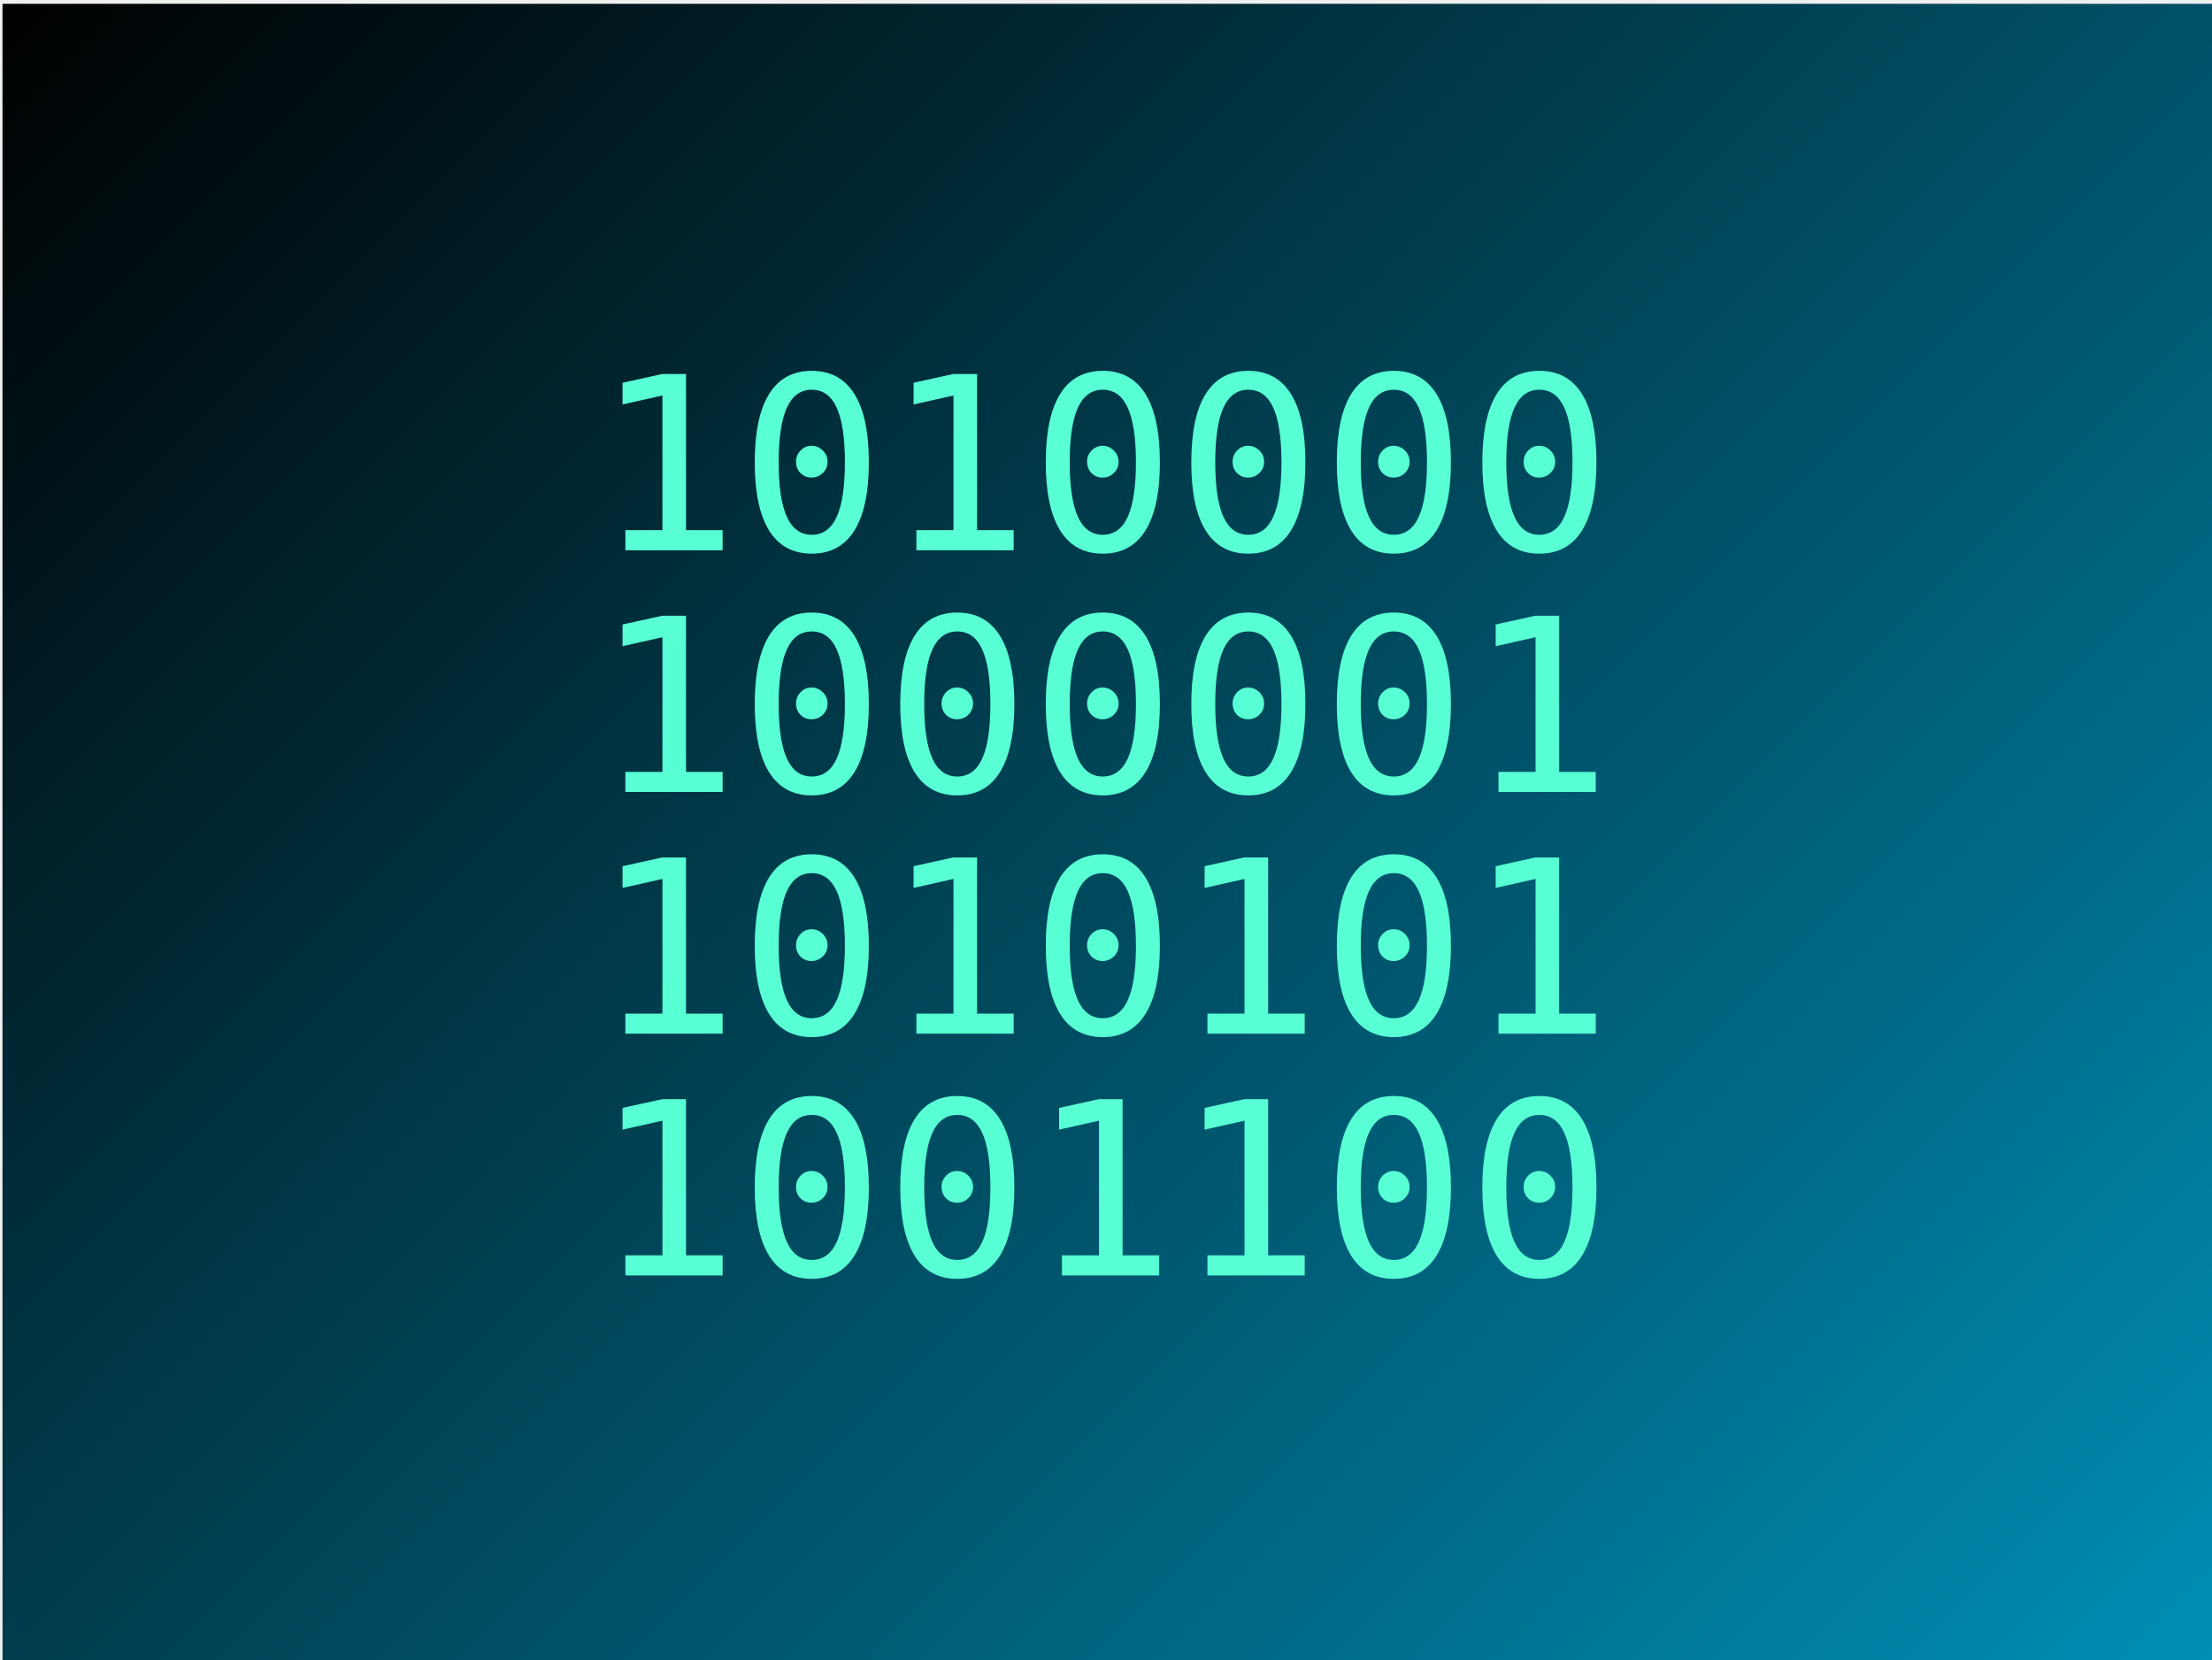
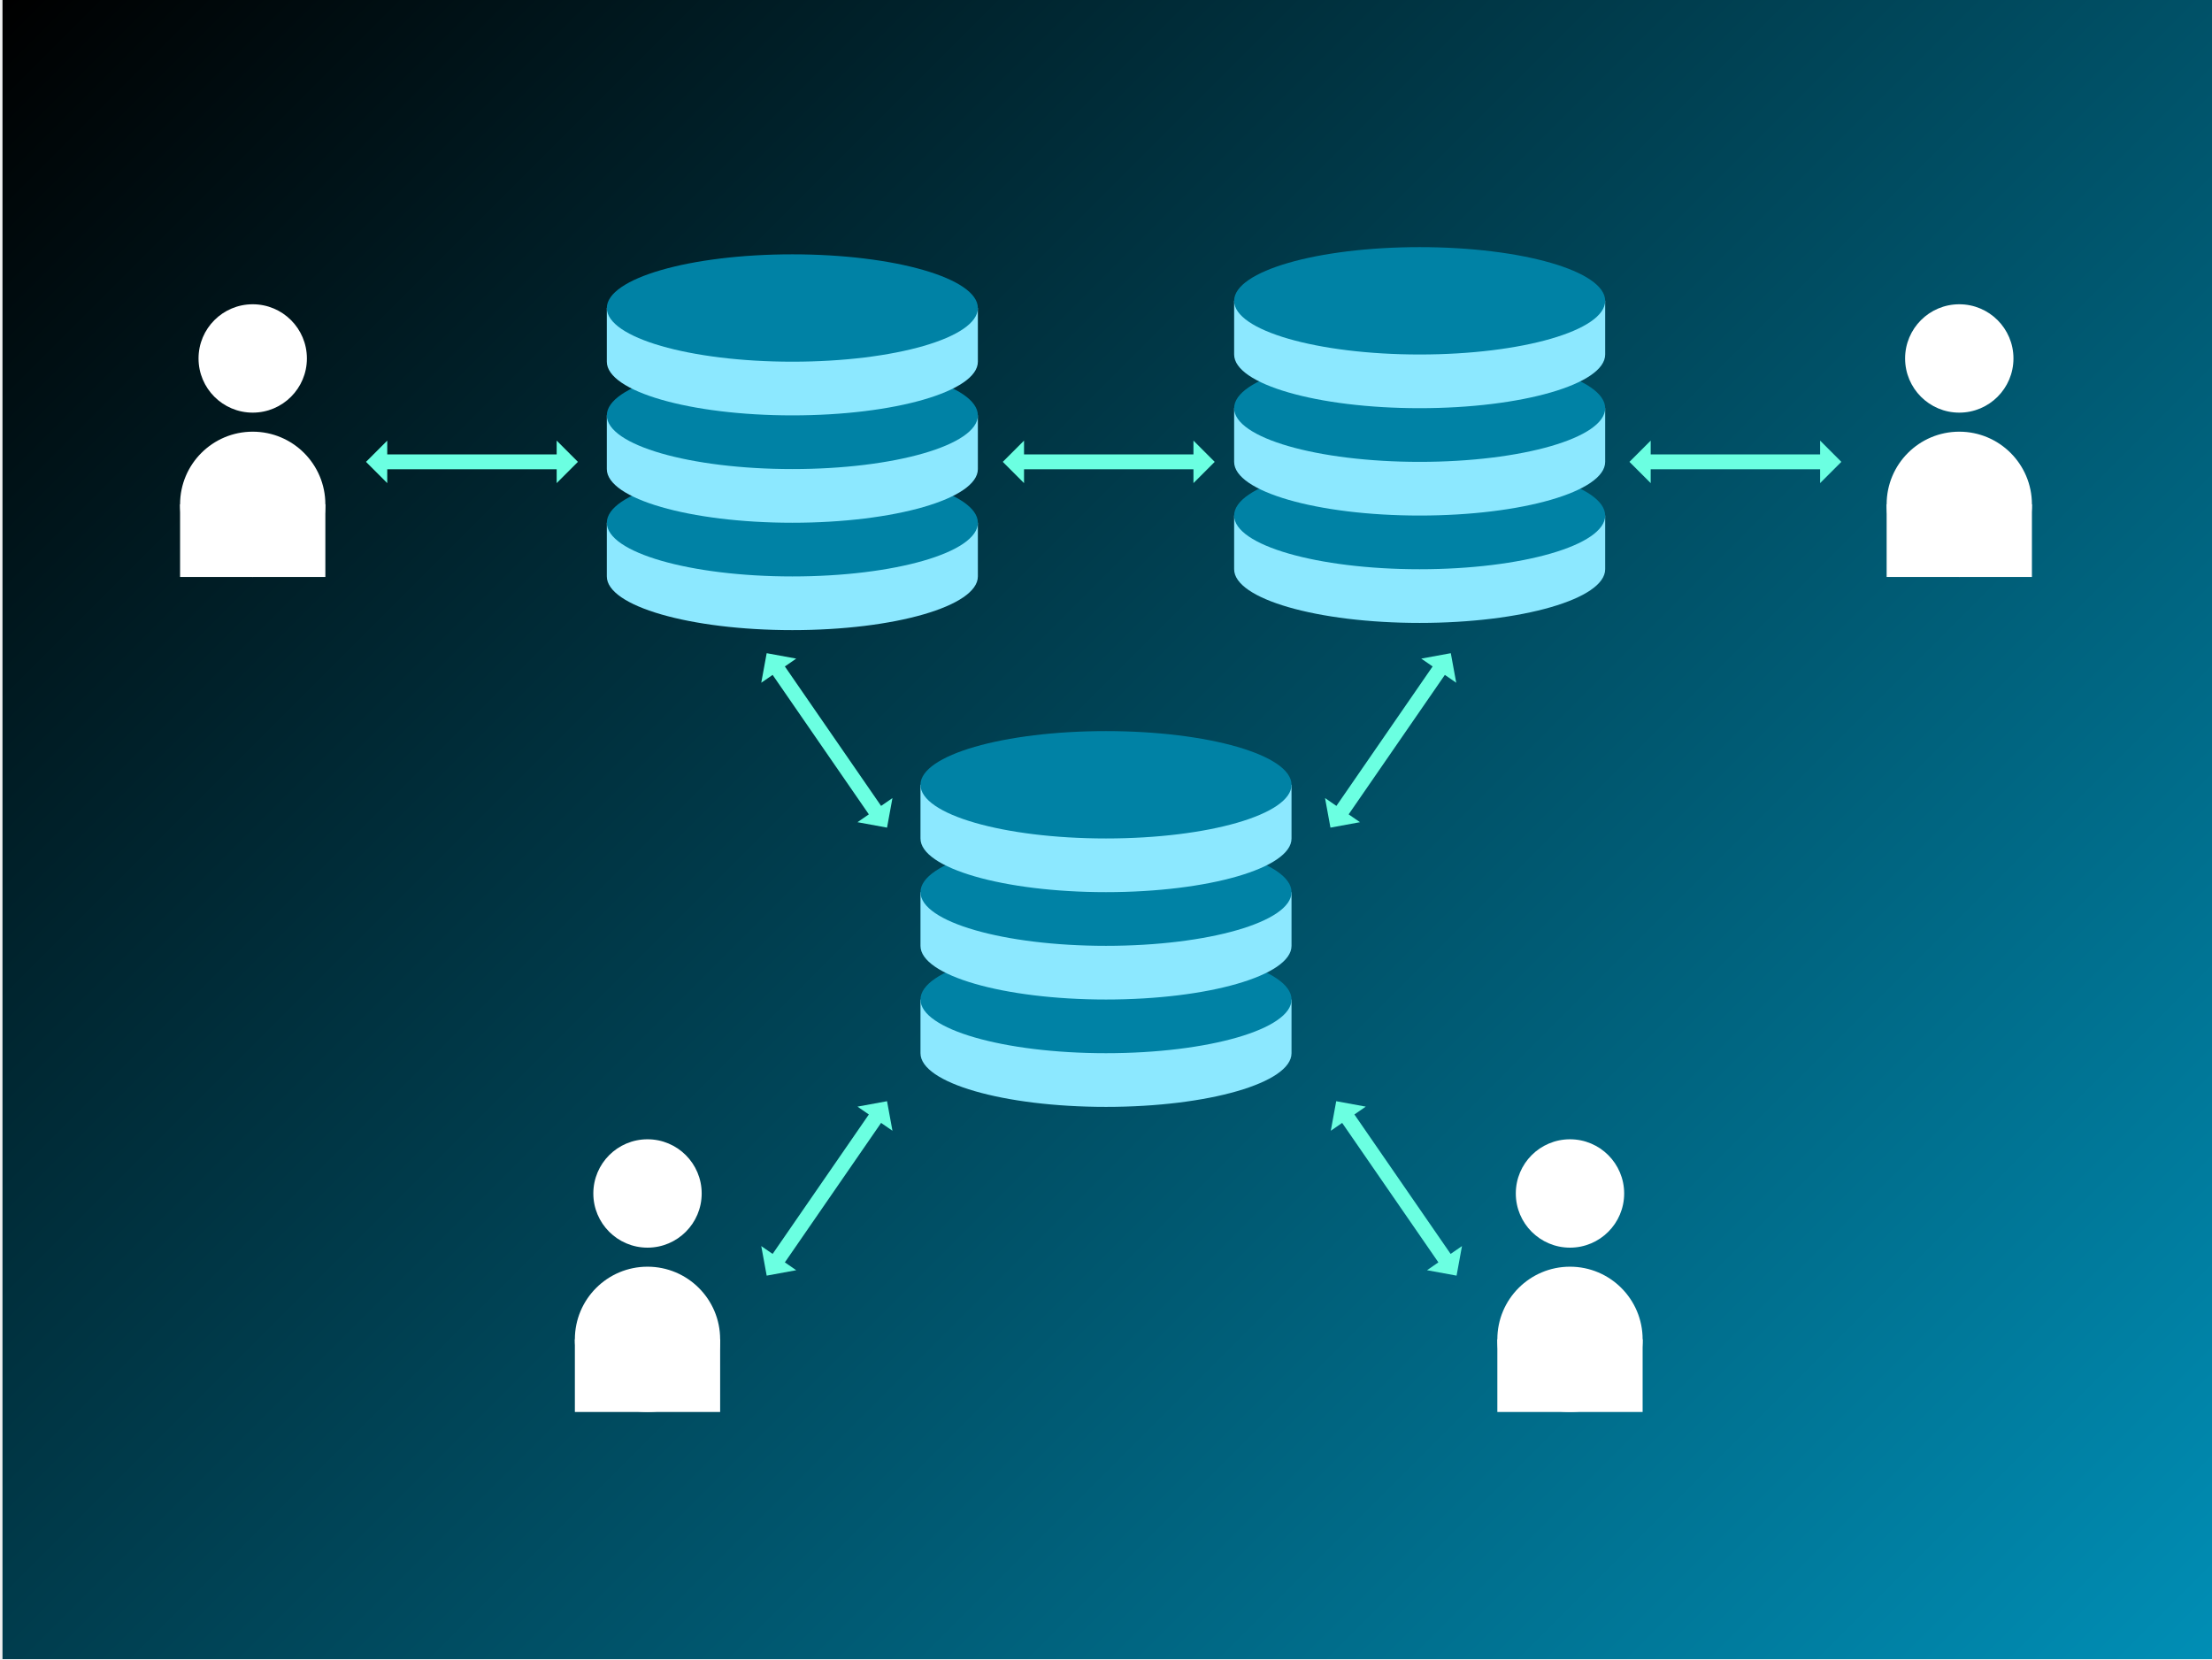
<svg xmlns="http://www.w3.org/2000/svg" width="100%" height="100%" viewBox="0 0 2400 1800" version="1.1" xml:space="preserve" style="fill-rule:evenodd;clip-rule:evenodd;stroke-linejoin:round;stroke-miterlimit:2;">
-   <g transform="matrix(1,0,0,1,2.70819,4.11436)">
+   <g transform="matrix(1,0,0,1,2.70819,0)">
    <rect x="0" y="0" width="2400" height="1800" style="fill:url(#_Linear1);" />
  </g>
-   <g transform="matrix(1.27375,0,0,1.27375,-428.881,-123.072)">
-     <text x="842.267px" y="565.29px" style="font-family:'AndaleMono', 'Andale Mono', monospace;font-size:205.886px;fill:rgb(88,255,212);">1010000</text>
-     <text x="842.267px" y="771.176px" style="font-family:'AndaleMono', 'Andale Mono', monospace;font-size:205.886px;fill:rgb(88,255,212);">1000001</text>
-     <text x="842.267px" y="977.062px" style="font-family:'AndaleMono', 'Andale Mono', monospace;font-size:205.886px;fill:rgb(88,255,212);">1010101</text>
-     <text x="842.267px" y="1182.95px" style="font-family:'AndaleMono', 'Andale Mono', monospace;font-size:205.886px;fill:rgb(88,255,212);">1001100</text>
+   <g transform="matrix(0.409577,0,0,0.409577,368.198,378.033)">
+     <path d="M708.542,461.709L1691.46,461.709L1691.46,603.911C1691.46,682.394 1471.24,746.112 1200,746.112C928.757,746.112 708.542,682.394 708.542,603.911L708.542,461.709Z" style="fill:rgb(140,232,255);" />
+   </g>
+   <g transform="matrix(0.31936,0,0,0.409577,500.442,406.51)">
+     <ellipse cx="1124.9" cy="392.181" rx="630.292" ry="142.202" style="fill:rgb(0,130,165);" />
+   </g>
+   <g transform="matrix(0.409577,0,0,0.409577,368.198,261.548)">
+     <path d="M708.542,461.709L1691.46,461.709L1691.46,603.911C1691.46,682.394 1471.24,746.112 1200,746.112C928.757,746.112 708.542,682.394 708.542,603.911L708.542,461.709Z" style="fill:rgb(140,232,255);" />
+   </g>
+   <g transform="matrix(0.31936,0,0,0.409577,500.442,290.025)">
+     <ellipse cx="1124.9" cy="392.181" rx="630.292" ry="142.202" style="fill:rgb(0,130,165);" />
+   </g>
+   <g transform="matrix(0.409577,0,0,0.409577,368.198,145.063)">
+     <path d="M708.542,461.709L1691.46,461.709L1691.46,603.911C1691.46,682.394 1471.24,746.112 1200,746.112C928.757,746.112 708.542,682.394 708.542,603.911L708.542,461.709Z" style="fill:rgb(140,232,255);" />
+   </g>
+   <g transform="matrix(0.31936,0,0,0.409577,500.442,173.54)">
+     <ellipse cx="1124.9" cy="392.181" rx="630.292" ry="142.202" style="fill:rgb(0,130,165);" />
+   </g>
+   <g transform="matrix(0.409577,0,0,0.409577,708.508,895.288)">
+     <path d="M708.542,461.709L1691.46,461.709L1691.46,603.911C1691.46,682.394 1471.24,746.112 1200,746.112C928.757,746.112 708.542,682.394 708.542,603.911L708.542,461.709Z" style="fill:rgb(140,232,255);" />
+   </g>
+   <g transform="matrix(0.31936,0,0,0.409577,840.752,923.765)">
+     <ellipse cx="1124.9" cy="392.181" rx="630.292" ry="142.202" style="fill:rgb(0,130,165);" />
+   </g>
+   <g transform="matrix(0.409577,0,0,0.409577,708.508,778.803)">
+     <path d="M708.542,461.709L1691.46,461.709L1691.46,603.911C1691.46,682.394 1471.24,746.112 1200,746.112C928.757,746.112 708.542,682.394 708.542,603.911L708.542,461.709Z" style="fill:rgb(140,232,255);" />
+   </g>
+   <g transform="matrix(0.31936,0,0,0.409577,840.752,807.28)">
+     <ellipse cx="1124.9" cy="392.181" rx="630.292" ry="142.202" style="fill:rgb(0,130,165);" />
+   </g>
+   <g transform="matrix(0.409577,0,0,0.409577,708.508,662.318)">
+     <path d="M708.542,461.709L1691.46,461.709L1691.46,603.911C1691.46,682.394 1471.24,746.112 1200,746.112C928.757,746.112 708.542,682.394 708.542,603.911L708.542,461.709Z" style="fill:rgb(140,232,255);" />
+   </g>
+   <g transform="matrix(0.31936,0,0,0.409577,840.752,690.795)">
+     <ellipse cx="1124.9" cy="392.181" rx="630.292" ry="142.202" style="fill:rgb(0,130,165);" />
+   </g>
+   <g transform="matrix(0.409577,0,0,0.409577,1048.82,370.223)">
+     <path d="M708.542,461.709L1691.46,461.709L1691.46,603.911C1691.46,682.394 1471.24,746.112 1200,746.112C928.757,746.112 708.542,682.394 708.542,603.911L708.542,461.709Z" style="fill:rgb(140,232,255);" />
+   </g>
+   <g transform="matrix(0.31936,0,0,0.409577,1181.06,398.7)">
+     <ellipse cx="1124.9" cy="392.181" rx="630.292" ry="142.202" style="fill:rgb(0,130,165);" />
+   </g>
+   <g transform="matrix(0.409577,0,0,0.409577,1048.82,253.738)">
+     <path d="M708.542,461.709L1691.46,461.709L1691.46,603.911C1691.46,682.394 1471.24,746.112 1200,746.112C928.757,746.112 708.542,682.394 708.542,603.911L708.542,461.709Z" style="fill:rgb(140,232,255);" />
+   </g>
+   <g transform="matrix(0.31936,0,0,0.409577,1181.06,282.215)">
+     <ellipse cx="1124.9" cy="392.181" rx="630.292" ry="142.202" style="fill:rgb(0,130,165);" />
+   </g>
+   <g transform="matrix(0.409577,0,0,0.409577,1048.82,137.253)">
+     <path d="M708.542,461.709L1691.46,461.709L1691.46,603.911C1691.46,682.394 1471.24,746.112 1200,746.112C928.757,746.112 708.542,682.394 708.542,603.911L708.542,461.709Z" style="fill:rgb(140,232,255);" />
+   </g>
+   <g transform="matrix(0.31936,0,0,0.409577,1181.06,165.73)">
+     <ellipse cx="1124.9" cy="392.181" rx="630.292" ry="142.202" style="fill:rgb(0,130,165);" />
+   </g>
+   <g transform="matrix(0.257804,0.373617,-0.870633,0.600755,1591.61,92.8874)">
+     <path d="M216.705,929.421L216.705,943.587L165.92,921.793L216.705,900L216.705,914.166L621.657,914.166L621.657,900L672.442,921.793L621.657,943.587L621.657,929.421L216.705,929.421Z" style="fill:rgb(107,255,225);" />
+   </g>
+   <g transform="matrix(0.257804,0.373617,-0.870633,0.600755,2209.55,578.949)">
+     <path d="M216.705,929.421L216.705,943.587L165.92,921.793L216.705,900L216.705,914.166L621.657,914.166L621.657,900L672.442,921.793L621.657,943.587L621.657,929.421L216.705,929.421Z" style="fill:rgb(107,255,225);" />
+   </g>
+   <g transform="matrix(0.45393,9.15718e-17,-6.10478e-17,1.05778,1012.7,-473.973)">
+     <path d="M216.705,929.421L216.705,943.587L165.92,921.793L216.705,900L216.705,914.166L621.657,914.166L621.657,900L672.442,921.793L621.657,943.587L621.657,929.421L216.705,929.421Z" style="fill:rgb(107,255,225);" />
+   </g>
+   <g transform="matrix(0.45393,9.15718e-17,-6.10478e-17,1.05778,321.794,-473.973)">
+     <path d="M216.705,929.421L216.705,943.587L165.92,921.793L216.705,900L216.705,914.166L621.657,914.166L621.657,900L672.442,921.793L621.657,943.587L621.657,929.421L216.705,929.421Z" style="fill:rgb(107,255,225);" />
+   </g>
+   <g transform="matrix(0.45393,9.15718e-17,-6.10478e-17,1.05778,1692.62,-473.973)">
+     <path d="M216.705,929.421L216.705,943.587L165.92,921.793L216.705,900L216.705,914.166L621.657,914.166L621.657,900L672.442,921.793L621.657,943.587L621.657,929.421L216.705,929.421Z" style="fill:rgb(107,255,225);" />
+   </g>
+   <g transform="matrix(-0.257804,0.373617,0.870633,0.600755,814.344,92.8874)">
+     <path d="M216.705,929.421L216.705,943.587L165.92,921.793L216.705,900L216.705,914.166L621.657,914.166L621.657,900L672.442,921.793L621.657,943.587L621.657,929.421L216.705,929.421Z" style="fill:rgb(107,255,225);" />
+   </g>
+   <g transform="matrix(-0.257804,0.373617,0.870633,0.600755,202.658,578.949)">
+     <path d="M216.705,929.421L216.705,943.587L165.92,921.793L216.705,900L216.705,914.166L621.657,914.166L621.657,900L672.442,921.793L621.657,943.587L621.657,929.421L216.705,929.421Z" style="fill:rgb(107,255,225);" />
+   </g>
+   <g transform="matrix(0.842334,0,0,0.842334,1830.55,102.451)">
+     <g transform="matrix(1,0,0,1,0,13.3582)">
+       <circle cx="350.515" cy="326.696" r="69.786" style="fill:white;" />
+     </g>
+     <g transform="matrix(1,0,0,1,0,37.8881)">
+       <g transform="matrix(1.34073,0,0,1.34073,-119.43,52.036)">
+         <circle cx="350.515" cy="326.696" r="69.786" style="fill:white;" />
+       </g>
+       <rect x="256.951" y="490.046" width="187.128" height="93.564" style="fill:white;" />
+     </g>
+   </g>
+   <g transform="matrix(0.842334,0,0,0.842334,-21.0558,102.451)">
+     <g transform="matrix(1,0,0,1,0,13.3582)">
+       <circle cx="350.515" cy="326.696" r="69.786" style="fill:white;" />
+     </g>
+     <g transform="matrix(1,0,0,1,0,37.8881)">
+       <g transform="matrix(1.34073,0,0,1.34073,-119.43,52.036)">
+         <circle cx="350.515" cy="326.696" r="69.786" style="fill:white;" />
+       </g>
+       <rect x="256.951" y="490.046" width="187.128" height="93.564" style="fill:white;" />
+     </g>
+   </g>
+   <g transform="matrix(0.842334,0,0,0.842334,1408.17,1008.37)">
+     <g transform="matrix(1,0,0,1,0,13.3582)">
+       <circle cx="350.515" cy="326.696" r="69.786" style="fill:white;" />
+     </g>
+     <g transform="matrix(1,0,0,1,0,37.8881)">
+       <g transform="matrix(1.34073,0,0,1.34073,-119.43,52.036)">
+         <circle cx="350.515" cy="326.696" r="69.786" style="fill:white;" />
+       </g>
+       <rect x="256.951" y="490.046" width="187.128" height="93.564" style="fill:white;" />
+     </g>
+   </g>
+   <g transform="matrix(0.842334,0,0,0.842334,407.287,1008.37)">
+     <g transform="matrix(1,0,0,1,0,13.3582)">
+       <circle cx="350.515" cy="326.696" r="69.786" style="fill:white;" />
+     </g>
+     <g transform="matrix(1,0,0,1,0,37.8881)">
+       <g transform="matrix(1.34073,0,0,1.34073,-119.43,52.036)">
+         <circle cx="350.515" cy="326.696" r="69.786" style="fill:white;" />
+       </g>
+       <rect x="256.951" y="490.046" width="187.128" height="93.564" style="fill:white;" />
+     </g>
  </g>
  <defs>
    <linearGradient id="_Linear1" x1="0" y1="0" x2="1" y2="0" gradientUnits="userSpaceOnUse" gradientTransform="matrix(2100,2100,-2100,2100,150,-150)">
      <stop offset="0" style="stop-color:black;stop-opacity:1" />
      <stop offset="1" style="stop-color:rgb(0,142,181);stop-opacity:1" />
    </linearGradient>
  </defs>
</svg>
